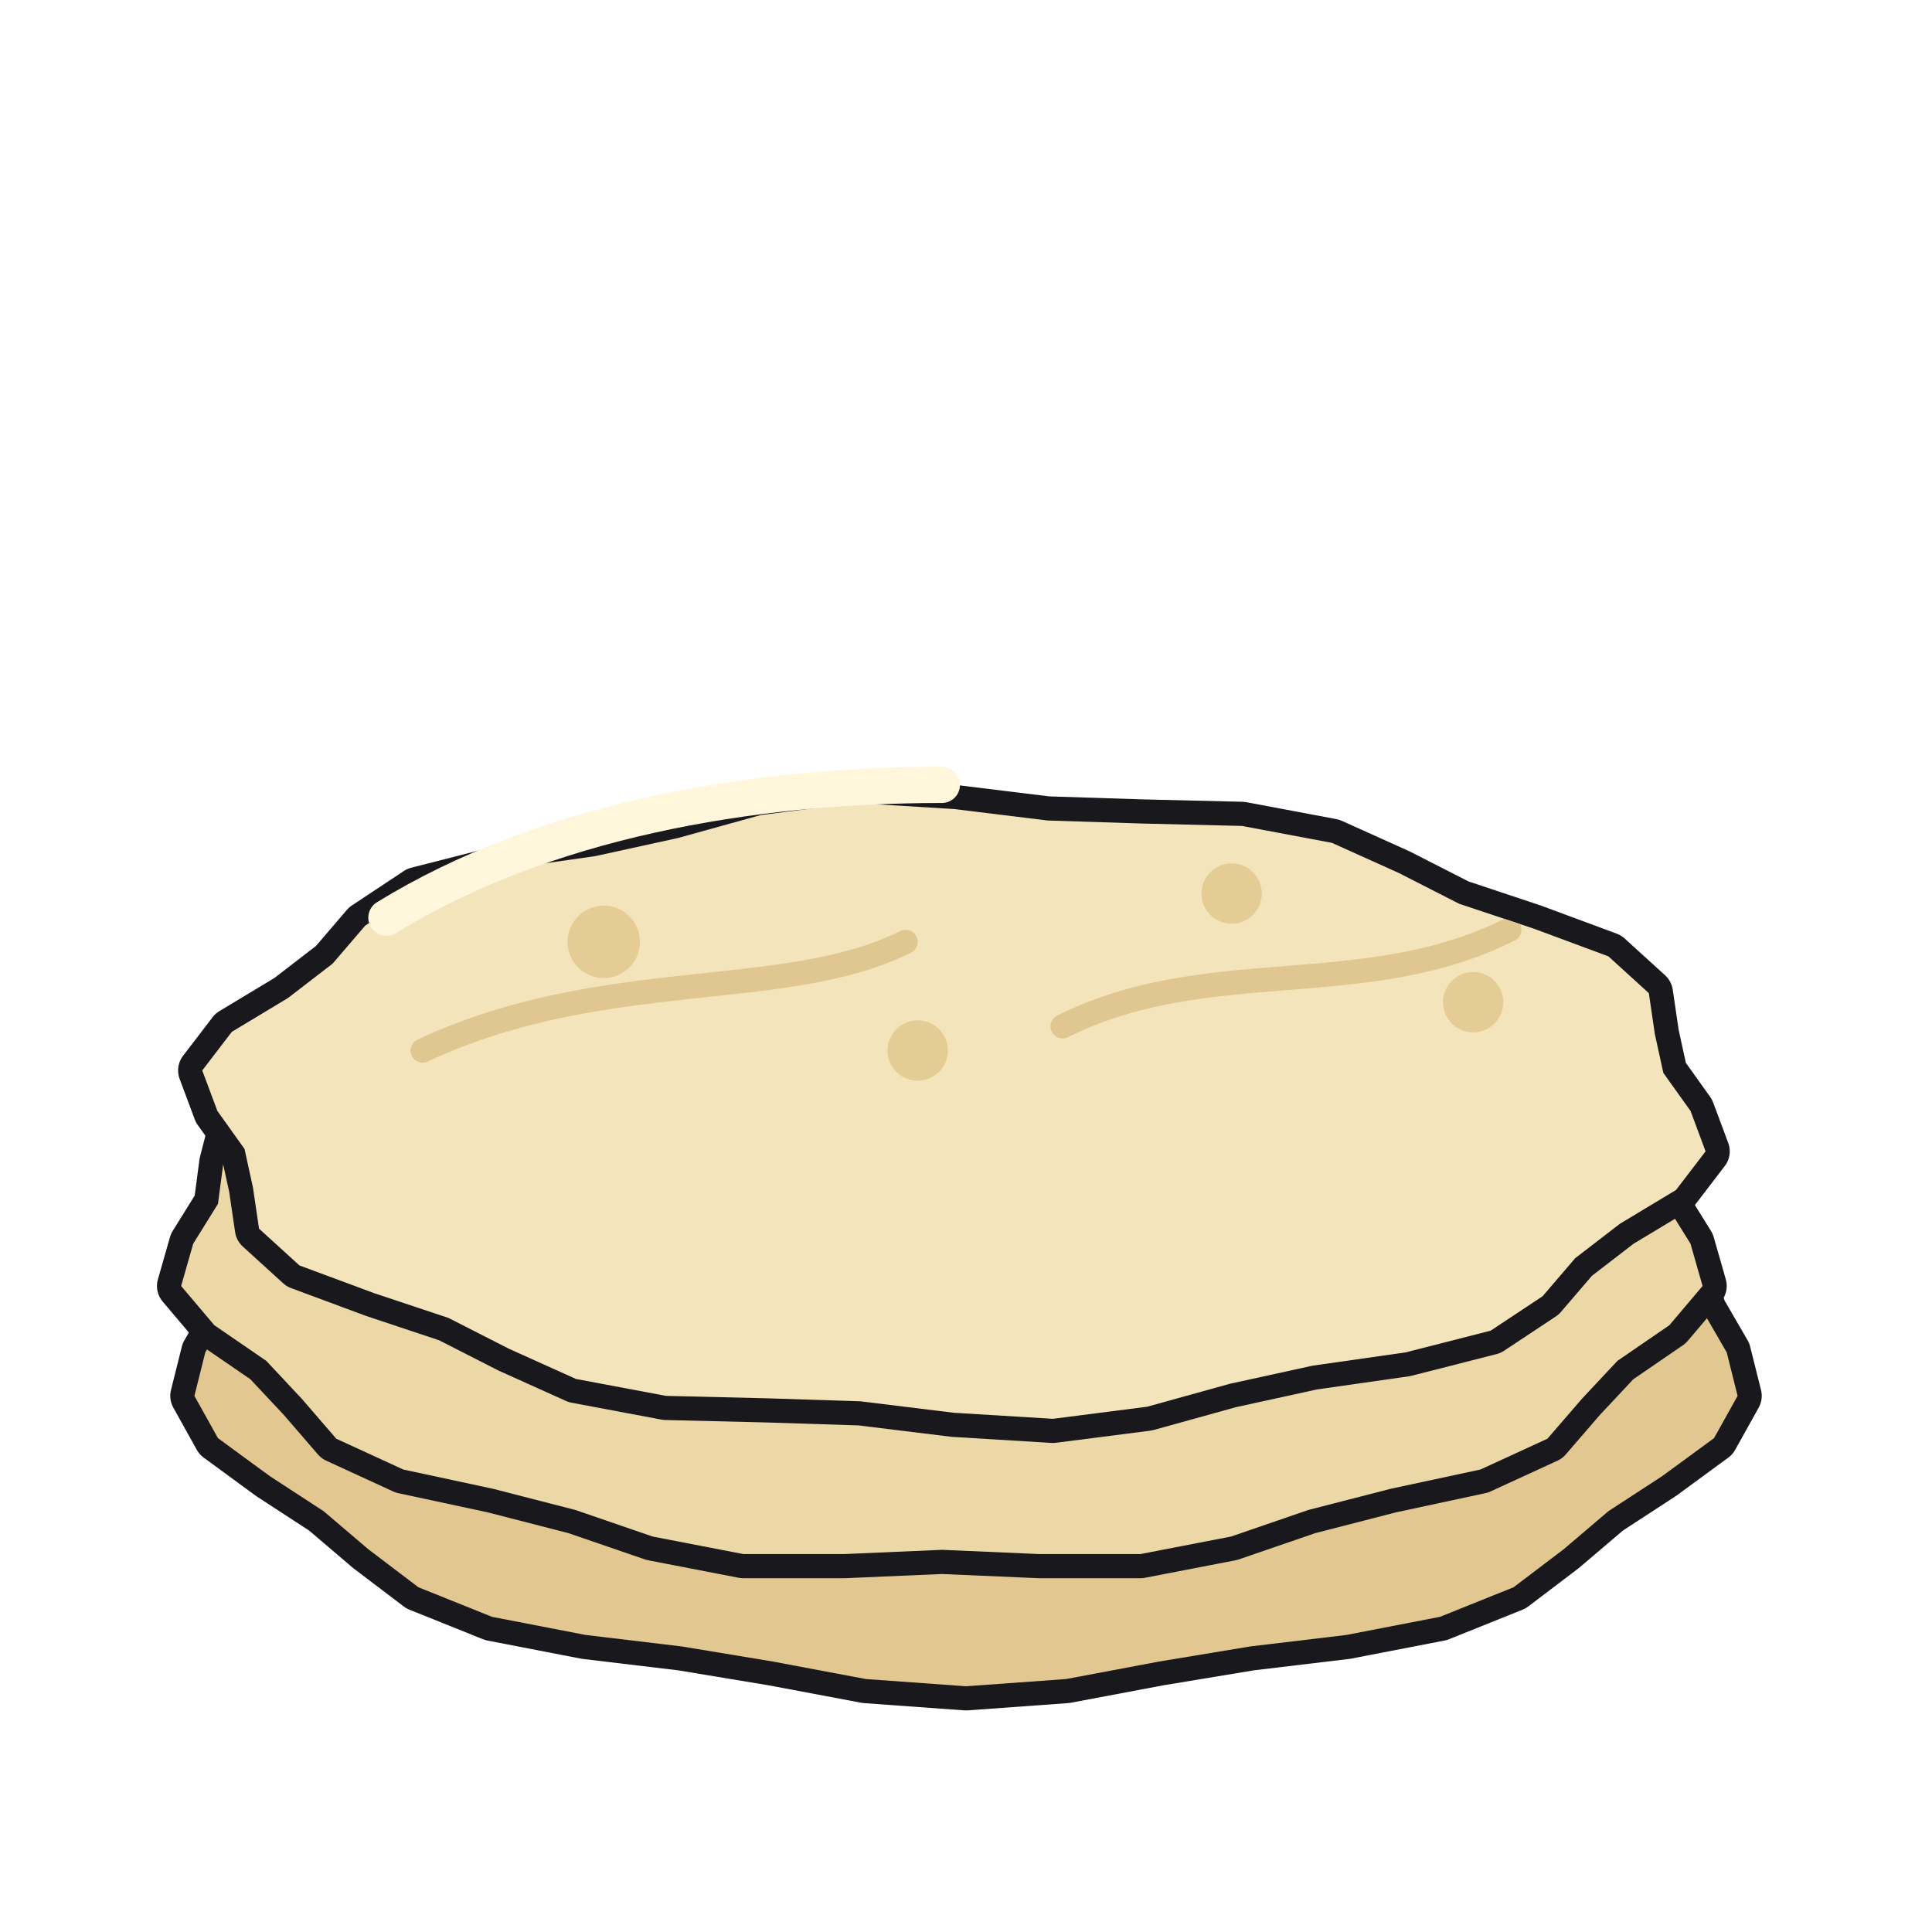
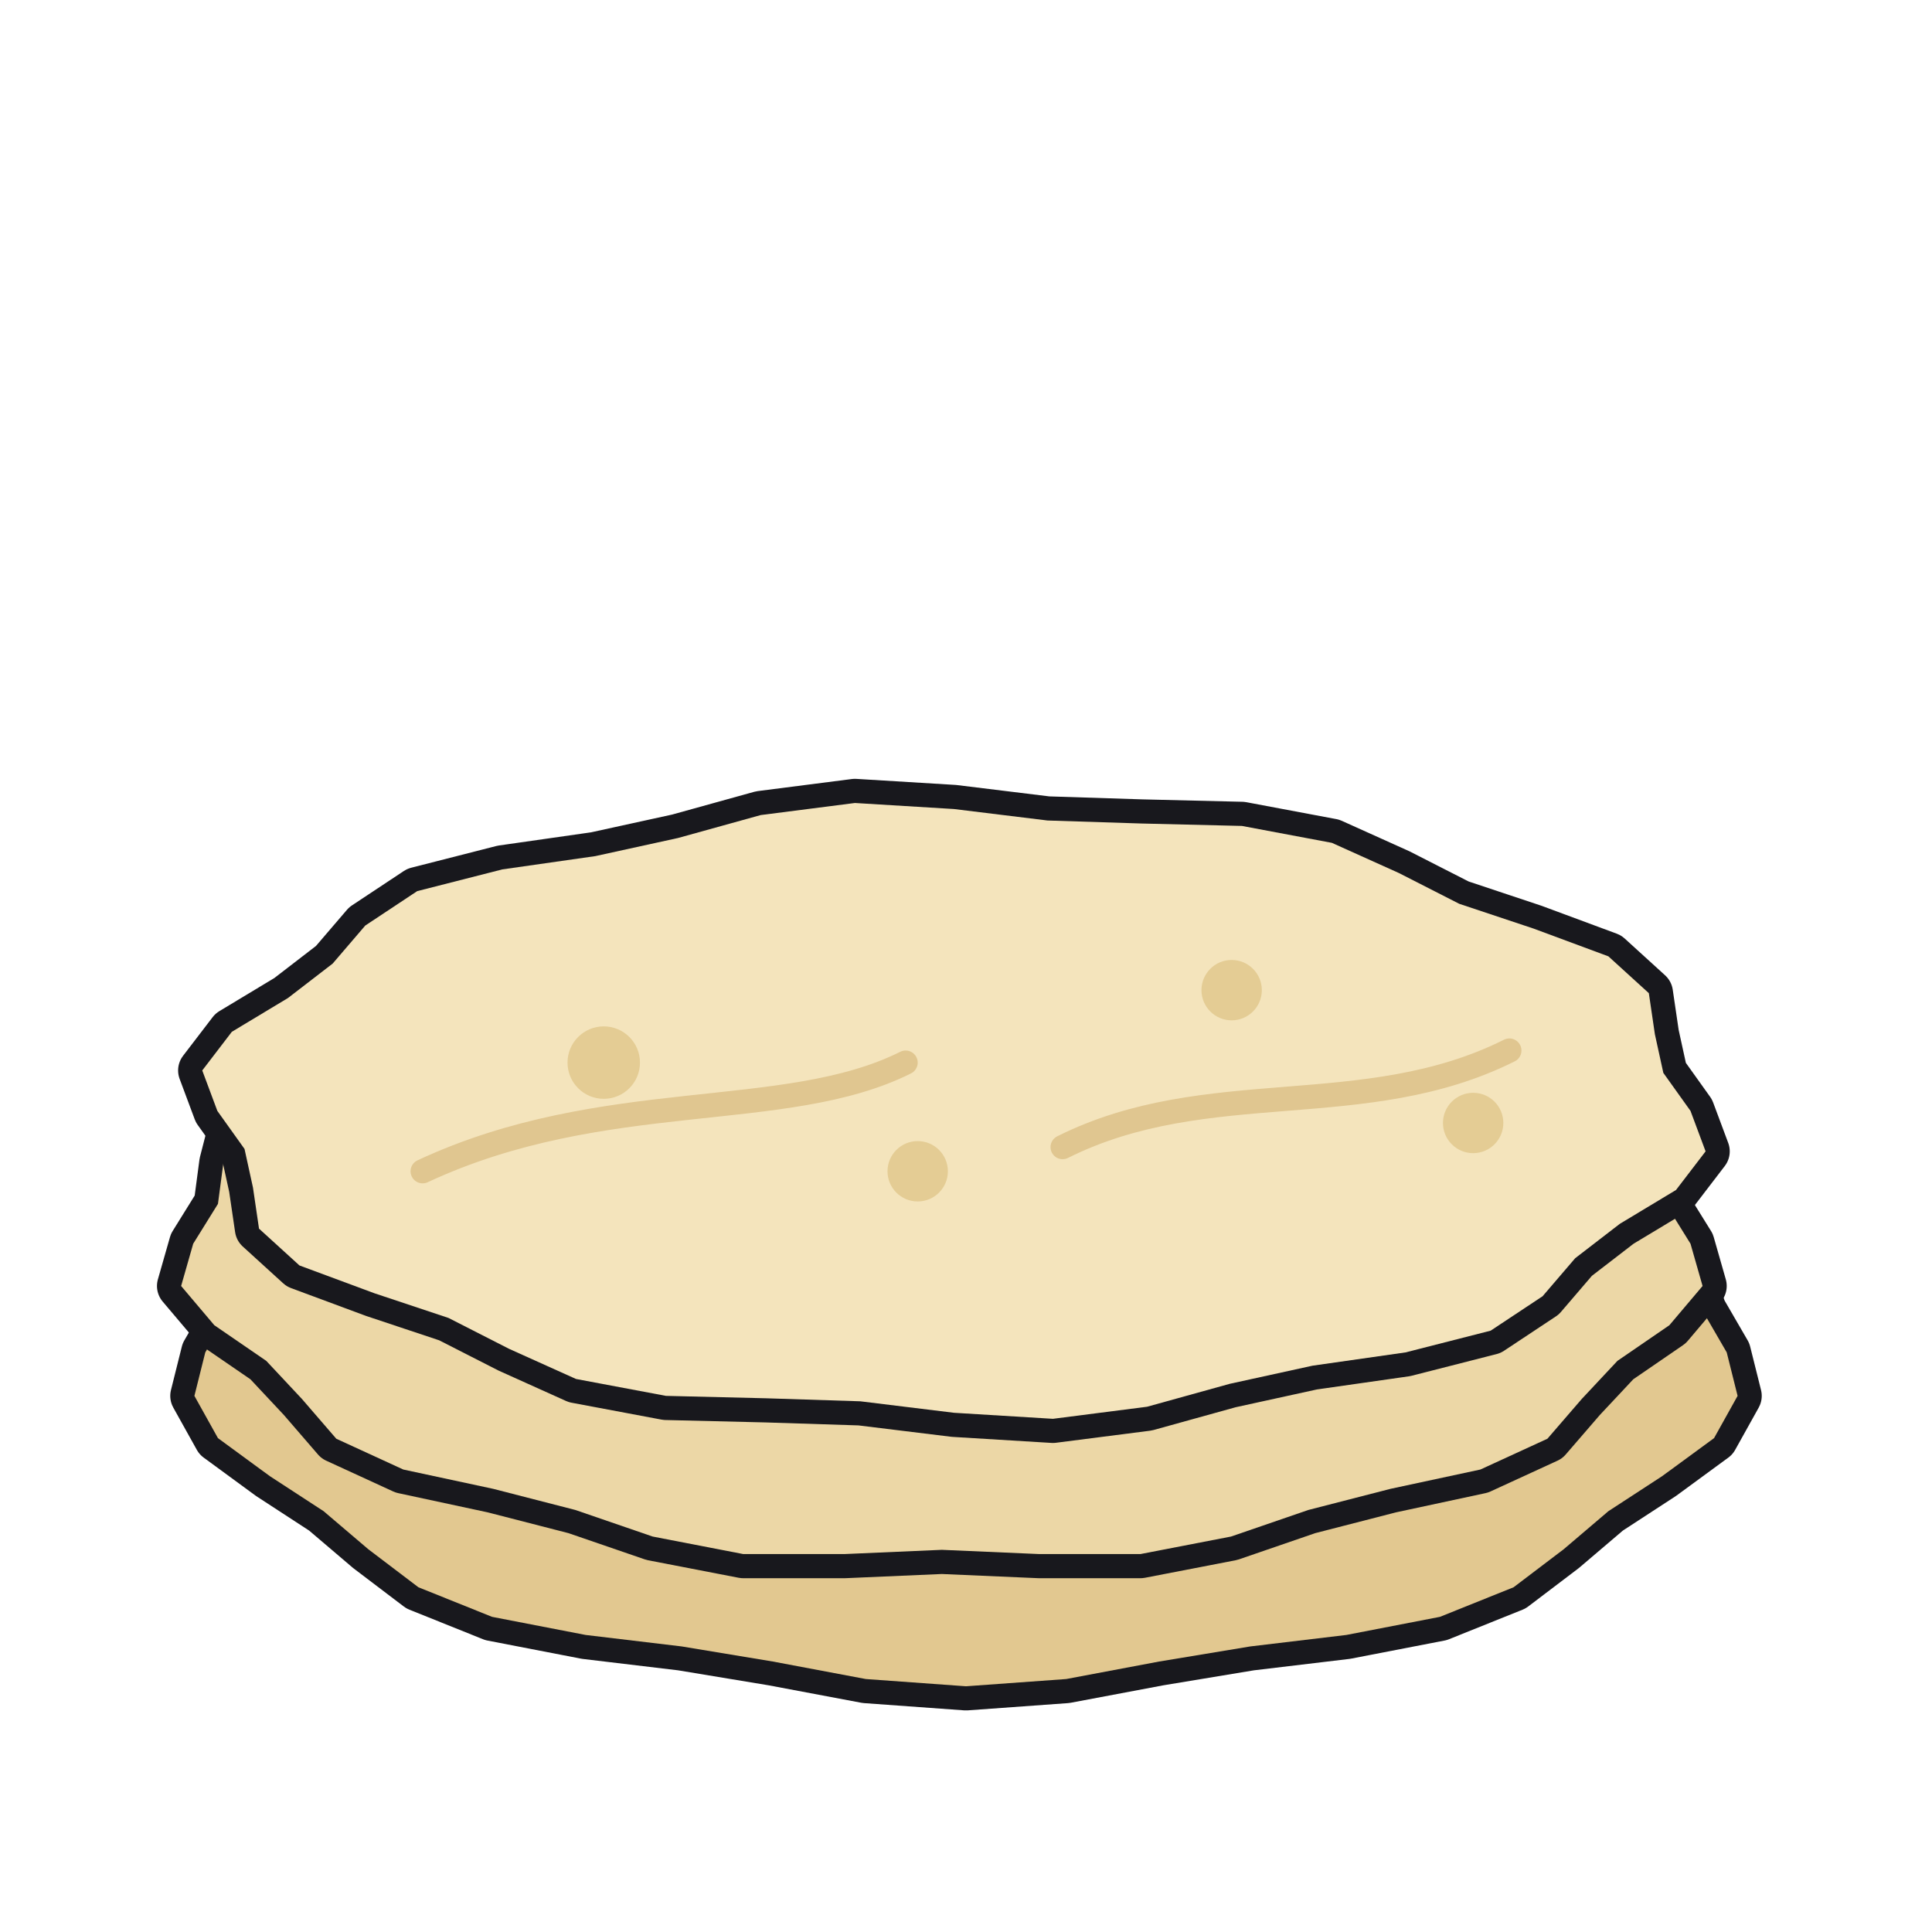
<svg xmlns="http://www.w3.org/2000/svg" viewBox="0 0 32 32">
-   <path fill="#18181d" stroke="#18181d" stroke-width="0.8" stroke-linejoin="round" d="M28.60 22.40L28.78 23.12L28.39 23.82L27.53 24.45L26.64 25.03L25.90 25.66L25.07 26.29L23.85 26.78L22.30 27.08L20.71 27.27L19.20 27.52L17.66 27.81L16.00 27.93L14.34 27.81L12.80 27.52L11.29 27.27L9.70 27.08L8.15 26.78L6.93 26.29L6.10 25.66L5.36 25.03L4.47 24.45L3.61 23.82L3.22 23.12L3.40 22.40L3.80 21.71L4.04 21.03L4.25 20.31L4.82 19.63L5.91 19.08L7.25 18.65L8.51 18.21L9.70 17.72L11.07 17.30L12.68 17.09L14.37 17.10L16.00 17.13L17.63 17.10L19.32 17.09L20.93 17.30L22.30 17.72L23.49 18.21L24.75 18.65L26.09 19.08L27.18 19.63L27.75 20.31L27.96 21.03L28.20 21.71L28.60 22.40z" />
-   <path fill="#e2c890" d="M28.60 22.40L28.78 23.12L28.39 23.82L27.53 24.45L26.64 25.03L25.90 25.66L25.07 26.29L23.85 26.78L22.30 27.08L20.71 27.27L19.20 27.52L17.66 27.81L16.00 27.93L14.34 27.81L12.80 27.52L11.29 27.27L9.70 27.08L8.15 26.78L6.93 26.29L6.10 25.66L5.36 25.03L4.47 24.45L3.61 23.82L3.22 23.12L3.40 22.40L3.80 21.71L4.04 21.03L4.25 20.31L4.82 19.63L5.91 19.08L7.25 18.65L8.51 18.21L9.70 17.72L11.07 17.30L12.68 17.09L14.37 17.10L16.00 17.13L17.63 17.10L19.32 17.09L20.93 17.30L22.30 17.72L23.49 18.21L24.75 18.65L26.09 19.08L27.18 19.63L27.75 20.31L27.96 21.03L28.20 21.71L28.60 22.40z" />
-   <path fill="#18181d" stroke="#18181d" stroke-width="0.8" stroke-linejoin="round" d="M28.00 20.60L28.20 21.30L27.65 21.95L26.79 22.54L26.20 23.17L25.63 23.83L24.52 24.34L23.03 24.66L21.67 25.01L20.39 25.45L18.89 25.74L17.21 25.74L15.60 25.67L13.99 25.74L12.31 25.74L10.81 25.45L9.53 25.01L8.17 24.66L6.68 24.34L5.57 23.83L5.00 23.17L4.41 22.54L3.55 21.95L3.00 21.30L3.20 20.60L3.61 19.94L3.70 19.26L3.88 18.56L4.73 17.97L5.96 17.50L6.99 16.99L7.94 16.41L9.27 16.00L10.90 15.84L12.47 15.70L13.98 15.43L15.60 15.27L17.22 15.43L18.73 15.70L20.30 15.84L21.93 16.00L23.26 16.41L24.21 16.99L25.24 17.50L26.47 17.97L27.32 18.56L27.50 19.26L27.59 19.94L28.00 20.60z" />
-   <path fill="#ecd7a6" d="M28.00 20.60L28.20 21.30L27.65 21.95L26.79 22.54L26.20 23.17L25.63 23.83L24.52 24.34L23.03 24.66L21.67 25.01L20.39 25.45L18.89 25.74L17.21 25.74L15.60 25.67L13.99 25.74L12.31 25.74L10.81 25.45L9.53 25.01L8.17 24.66L6.68 24.34L5.57 23.83L5.00 23.17L4.41 22.54L3.55 21.95L3.00 21.30L3.20 20.60L3.61 19.94L3.70 19.26L3.88 18.56L4.73 17.97L5.96 17.50L6.99 16.99L7.94 16.41L9.27 16.00L10.90 15.84L12.47 15.70L13.98 15.43L15.60 15.27L17.22 15.43L18.73 15.70L20.30 15.84L21.93 16.00L23.26 16.41L24.21 16.99L25.24 17.50L26.47 17.97L27.32 18.56L27.50 19.26L27.59 19.94L28.00 20.60z" />
-   <path fill="#18181d" stroke="#18181d" stroke-width="0.8" stroke-linejoin="round" d="M28.00 18.40L28.25 19.07L27.76 19.71L26.83 20.27L26.09 20.84L25.55 21.47L24.69 22.04L23.28 22.40L21.74 22.62L20.37 22.92L19.00 23.30L17.44 23.50L15.80 23.40L14.25 23.21L12.69 23.16L11.03 23.12L9.54 22.84L8.43 22.34L7.43 21.83L6.20 21.42L4.96 20.96L4.29 20.35L4.19 19.67L4.05 19.03L3.60 18.40L3.35 17.73L3.84 17.09L4.77 16.53L5.51 15.96L6.05 15.33L6.91 14.76L8.32 14.40L9.86 14.18L11.23 13.88L12.60 13.50L14.16 13.30L15.80 13.40L17.35 13.59L18.91 13.64L20.57 13.68L22.06 13.96L23.17 14.46L24.17 14.97L25.40 15.38L26.64 15.84L27.31 16.45L27.41 17.13L27.55 17.77L28.00 18.40z" />
-   <path fill="#f4e4bc" d="M28.00 18.40L28.25 19.07L27.76 19.71L26.83 20.27L26.09 20.84L25.55 21.47L24.69 22.04L23.28 22.40L21.74 22.62L20.37 22.92L19.00 23.30L17.44 23.50L15.80 23.40L14.25 23.21L12.69 23.16L11.03 23.12L9.54 22.84L8.43 22.34L7.43 21.83L6.20 21.42L4.96 20.96L4.29 20.35L4.19 19.67L4.05 19.03L3.60 18.40L3.35 17.73L3.84 17.09L4.77 16.53L5.51 15.96L6.05 15.33L6.91 14.76L8.32 14.40L9.86 14.18L11.23 13.88L12.60 13.50L14.16 13.30L15.80 13.40L17.35 13.59L18.91 13.64L20.57 13.68L22.06 13.96L23.17 14.46L24.17 14.97L25.40 15.38L26.64 15.84L27.31 16.45L27.41 17.13L27.55 17.77L28.00 18.40z" />
-   <clipPath id="k21">
-     <path d="M28.00 18.40L28.25 19.07L27.76 19.71L26.83 20.27L26.09 20.84L25.55 21.47L24.69 22.04L23.28 22.40L21.74 22.62L20.37 22.92L19.00 23.30L17.44 23.50L15.80 23.40L14.25 23.21L12.69 23.16L11.03 23.12L9.54 22.84L8.43 22.34L7.43 21.83L6.20 21.42L4.96 20.96L4.29 20.35L4.19 19.67L4.05 19.03L3.60 18.40L3.35 17.73L3.84 17.09L4.77 16.53L5.51 15.96L6.05 15.33L6.91 14.76L8.32 14.40L9.86 14.18L11.23 13.88L12.60 13.50L14.16 13.30L15.80 13.40L17.35 13.59L18.91 13.64L20.57 13.68L22.06 13.96L23.17 14.46L24.17 14.97L25.40 15.38L26.64 15.84L27.31 16.45L27.41 17.13L27.55 17.77L28.00 18.40z" />
+   <path fill="#18181d" stroke="#18181d" stroke-width="0.8" stroke-linejoin="round" d="M28.6 22.4L28.78 23.12L28.39 23.82L27.53 24.45L26.64 25.03L25.9 25.66L25.07 26.29L23.85 26.78L22.3 27.08L20.71 27.27L19.2 27.52L17.66 27.81L16 27.93L14.34 27.81L12.8 27.52L11.29 27.27L9.7 27.08L8.15 26.78L6.93 26.29L6.1 25.66L5.36 25.03L4.47 24.45L3.61 23.82L3.22 23.12L3.4 22.4L3.8 21.71L4.04 21.03L4.25 20.31L4.82 19.63L5.91 19.08L7.25 18.65L8.51 18.21L9.7 17.72L11.07 17.3L12.68 17.09L14.37 17.1L16 17.13L17.63 17.1L19.32 17.09L20.93 17.3L22.3 17.72L23.49 18.21L24.75 18.65L26.09 19.08L27.18 19.63L27.75 20.31L27.96 21.03L28.2 21.71L28.6 22.4z" />
+   <path fill="#e2c890" d="M28.6 22.4L28.78 23.12L28.39 23.82L27.53 24.45L26.64 25.03L25.9 25.66L25.07 26.29L23.85 26.78L22.3 27.08L20.71 27.27L19.2 27.52L17.66 27.81L16 27.93L14.34 27.81L12.8 27.52L11.29 27.27L9.7 27.08L8.15 26.78L6.93 26.29L6.1 25.66L5.36 25.03L4.47 24.45L3.61 23.82L3.22 23.12L3.4 22.4L3.8 21.71L4.04 21.03L4.25 20.31L4.82 19.63L5.91 19.08L7.25 18.65L8.51 18.21L9.7 17.72L11.07 17.3L12.68 17.09L14.37 17.1L16 17.13L17.63 17.1L19.32 17.09L20.93 17.3L22.3 17.72L23.49 18.21L24.75 18.65L26.09 19.08L27.18 19.63L27.75 20.31L27.96 21.03L28.2 21.71L28.6 22.4z" />
+   <path fill="#18181d" stroke="#18181d" stroke-width="0.8" stroke-linejoin="round" d="M28 20.6L28.2 21.3L27.65 21.95L26.79 22.54L26.2 23.17L25.63 23.83L24.52 24.34L23.03 24.66L21.67 25.01L20.39 25.45L18.89 25.74L17.21 25.74L15.6 25.67L13.99 25.74L12.31 25.74L10.81 25.45L9.53 25.01L8.17 24.66L6.68 24.34L5.57 23.83L5 23.17L4.41 22.54L3.55 21.95L3 21.3L3.2 20.6L3.61 19.94L3.7 19.26L3.88 18.56L4.73 17.97L5.96 17.5L6.99 16.99L7.94 16.41L9.27 16L10.9 15.84L12.47 15.7L13.98 15.43L15.6 15.27L17.22 15.43L18.73 15.7L20.3 15.84L21.93 16L23.26 16.41L24.21 16.99L25.24 17.5L26.47 17.97L27.32 18.56L27.5 19.26L27.59 19.94L28 20.6z" />
+   <path fill="#ecd7a6" d="M28 20.6L28.2 21.3L27.65 21.95L26.79 22.54L26.2 23.17L25.63 23.83L24.52 24.34L23.03 24.66L21.67 25.01L20.39 25.45L18.89 25.74L17.21 25.74L15.6 25.67L13.99 25.74L12.31 25.74L10.81 25.45L9.53 25.01L8.17 24.66L6.68 24.34L5.57 23.83L5 23.17L4.41 22.54L3.55 21.95L3 21.3L3.2 20.6L3.61 19.94L3.7 19.26L3.88 18.56L4.73 17.97L5.96 17.5L6.99 16.99L7.94 16.41L9.27 16L10.9 15.84L12.47 15.7L13.98 15.43L15.6 15.27L17.22 15.43L18.73 15.7L20.3 15.84L21.93 16L23.26 16.41L24.21 16.99L25.24 17.5L26.47 17.97L27.32 18.56L27.5 19.26L27.59 19.94L28 20.6z" />
+   <path fill="#18181d" stroke="#18181d" stroke-width="0.8" stroke-linejoin="round" d="M28 18.4L28.25 19.07L27.76 19.71L26.83 20.27L26.09 20.84L25.55 21.47L24.69 22.04L23.28 22.4L21.74 22.62L20.37 22.92L19 23.3L17.44 23.5L15.8 23.4L14.25 23.21L12.69 23.16L11.03 23.12L9.54 22.84L8.43 22.34L7.43 21.83L6.2 21.42L4.96 20.96L4.29 20.35L4.19 19.67L4.05 19.03L3.6 18.4L3.35 17.73L3.84 17.09L4.77 16.53L5.51 15.96L6.05 15.33L6.91 14.76L8.32 14.4L9.86 14.18L11.23 13.88L12.6 13.5L14.16 13.3L15.8 13.4L17.35 13.59L18.91 13.64L20.57 13.68L22.06 13.96L23.17 14.46L24.17 14.97L25.4 15.38L26.64 15.84L27.31 16.45L27.41 17.13L27.55 17.77L28 18.4z" />
+   <path fill="#f4e4bc" d="M28 18.4L28.25 19.07L27.76 19.71L26.83 20.27L26.09 20.84L25.55 21.47L24.69 22.04L23.28 22.4L21.74 22.62L20.37 22.92L19 23.3L17.44 23.5L15.8 23.4L14.25 23.21L12.69 23.16L11.03 23.12L9.54 22.84L8.43 22.34L7.43 21.83L6.2 21.42L4.96 20.96L4.29 20.35L4.19 19.67L4.05 19.03L3.6 18.4L3.35 17.73L3.84 17.09L4.77 16.53L5.51 15.96L6.05 15.33L6.91 14.76L8.32 14.4L9.86 14.18L11.23 13.88L12.6 13.5L14.16 13.3L15.8 13.4L17.35 13.59L18.91 13.64L20.57 13.68L22.06 13.96L23.17 14.46L24.17 14.97L25.4 15.38L26.64 15.84L27.31 16.45L27.41 17.13L27.55 17.77L28 18.4z" />
+   <clipPath id="k97">
+     <path d="M28 18.4L28.25 19.07L27.76 19.71L26.83 20.27L26.09 20.84L25.55 21.47L24.69 22.04L23.28 22.4L21.74 22.62L20.37 22.92L19 23.3L17.44 23.5L15.8 23.4L14.25 23.21L12.69 23.16L11.03 23.12L9.54 22.84L8.43 22.34L7.43 21.83L6.2 21.42L4.96 20.96L4.29 20.35L4.19 19.67L4.05 19.03L3.6 18.4L3.35 17.73L3.84 17.09L4.77 16.53L5.51 15.96L6.05 15.33L6.91 14.76L8.32 14.4L9.86 14.18L11.23 13.88L12.6 13.5L14.16 13.3L15.8 13.4L17.35 13.59L18.91 13.64L20.57 13.68L22.06 13.96L23.17 14.46L24.17 14.97L25.4 15.38L26.64 15.84L27.31 16.45L27.41 17.13L27.55 17.77L28 18.4z" />
  </clipPath>
-   <g clip-path="url(#k21)">
-     <circle cx="10" cy="15.6" r="0.6" fill="#e4cc94" />
-     <circle cx="20.4" cy="14.8" r="0.5" fill="#e4cc94" />
-     <circle cx="15.2" cy="17.4" r="0.5" fill="#e4cc94" />
-     <circle cx="24.4" cy="16.6" r="0.5" fill="#e4cc94" />
-     <path fill="none" stroke="#e0c690" stroke-linecap="round" stroke-linejoin="round" stroke-width="0.4" d="M7 17.4C10 16 13 16.6 15 15.6M17.6 17C20 15.8 22.6 16.6 25 15.4" />
+   <g clip-path="url(#k97)">
+     <circle cx="10" cy="17.6" r="0.6" fill="#e4cc94" />
+     <circle cx="20.4" cy="16.4" r="0.5" fill="#e4cc94" />
+     <circle cx="15.2" cy="19.4" r="0.5" fill="#e4cc94" />
+     <circle cx="24.4" cy="18.6" r="0.5" fill="#e4cc94" />
+     <path fill="none" stroke="#e0c690" stroke-linecap="round" stroke-linejoin="round" stroke-width="0.4" d="M7 19.4C10 18 13 18.6 15 17.6M17.6 19C20 17.8 22.6 18.6 25 17.4" />
  </g>
-   <path fill="none" stroke="#fff6dc" stroke-linecap="round" stroke-linejoin="round" stroke-width="0.6" d="M6.4 15.2C9 13.6 12.4 13 15.6 13" />
</svg>
